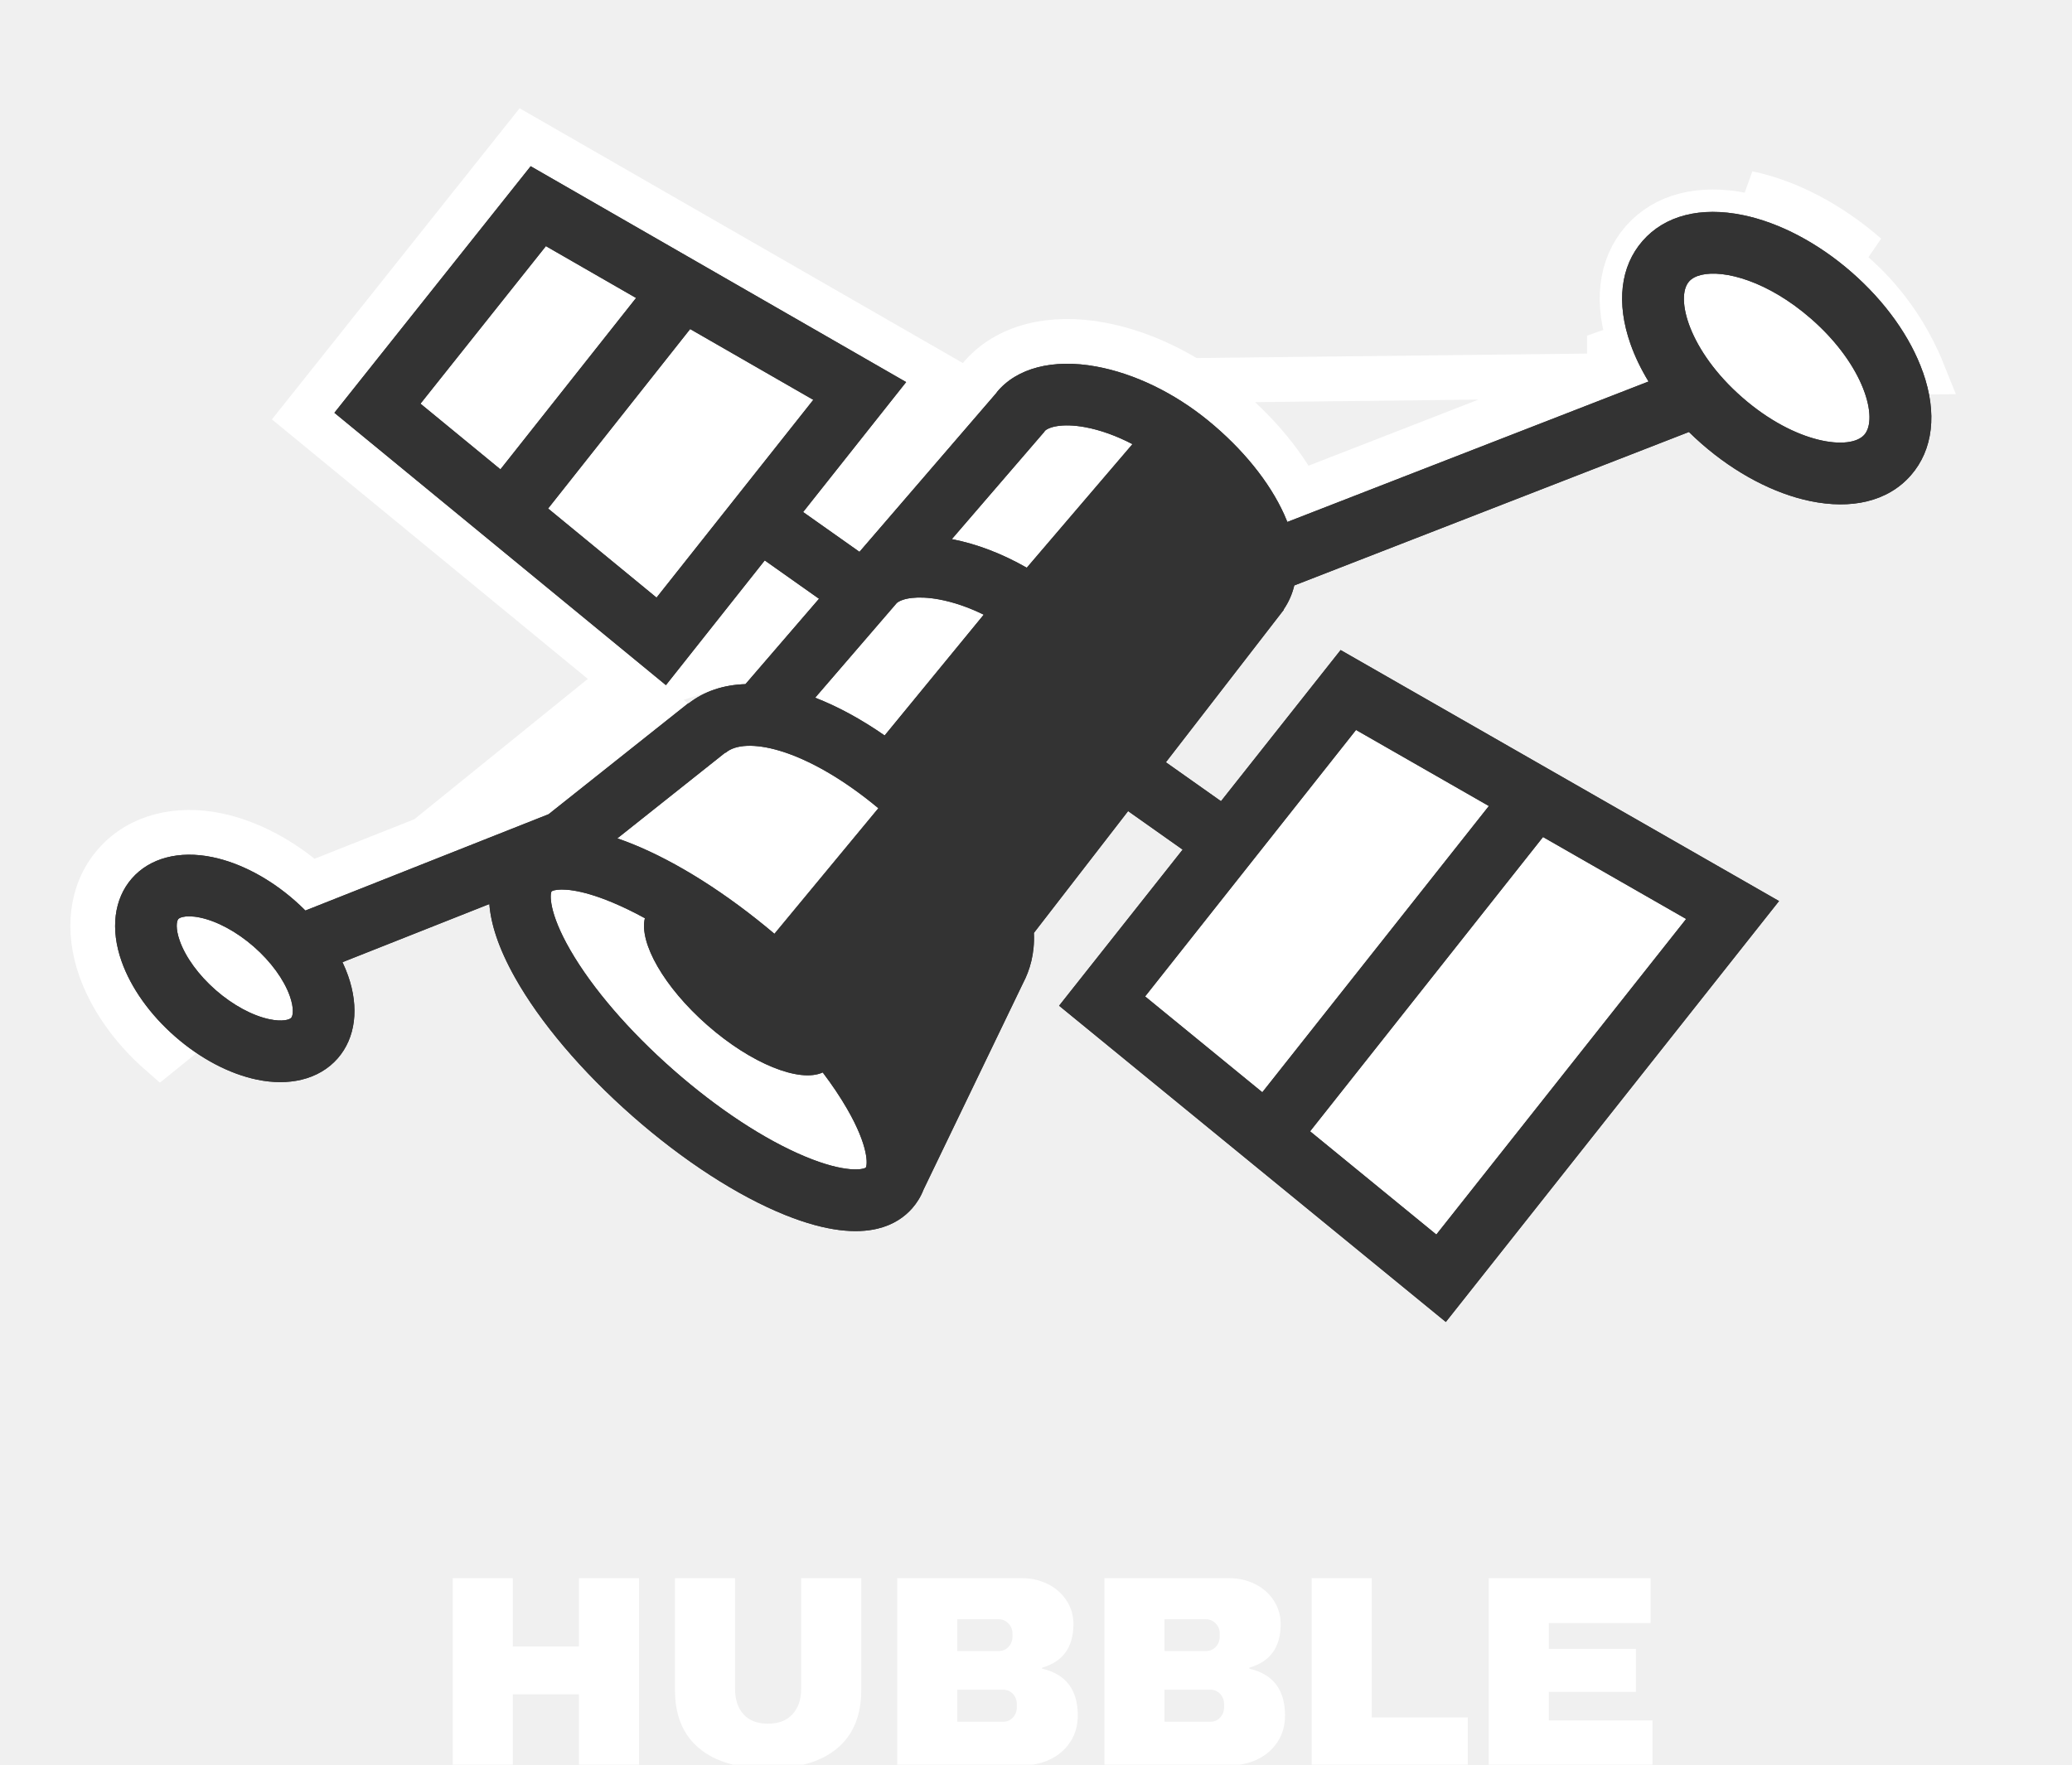
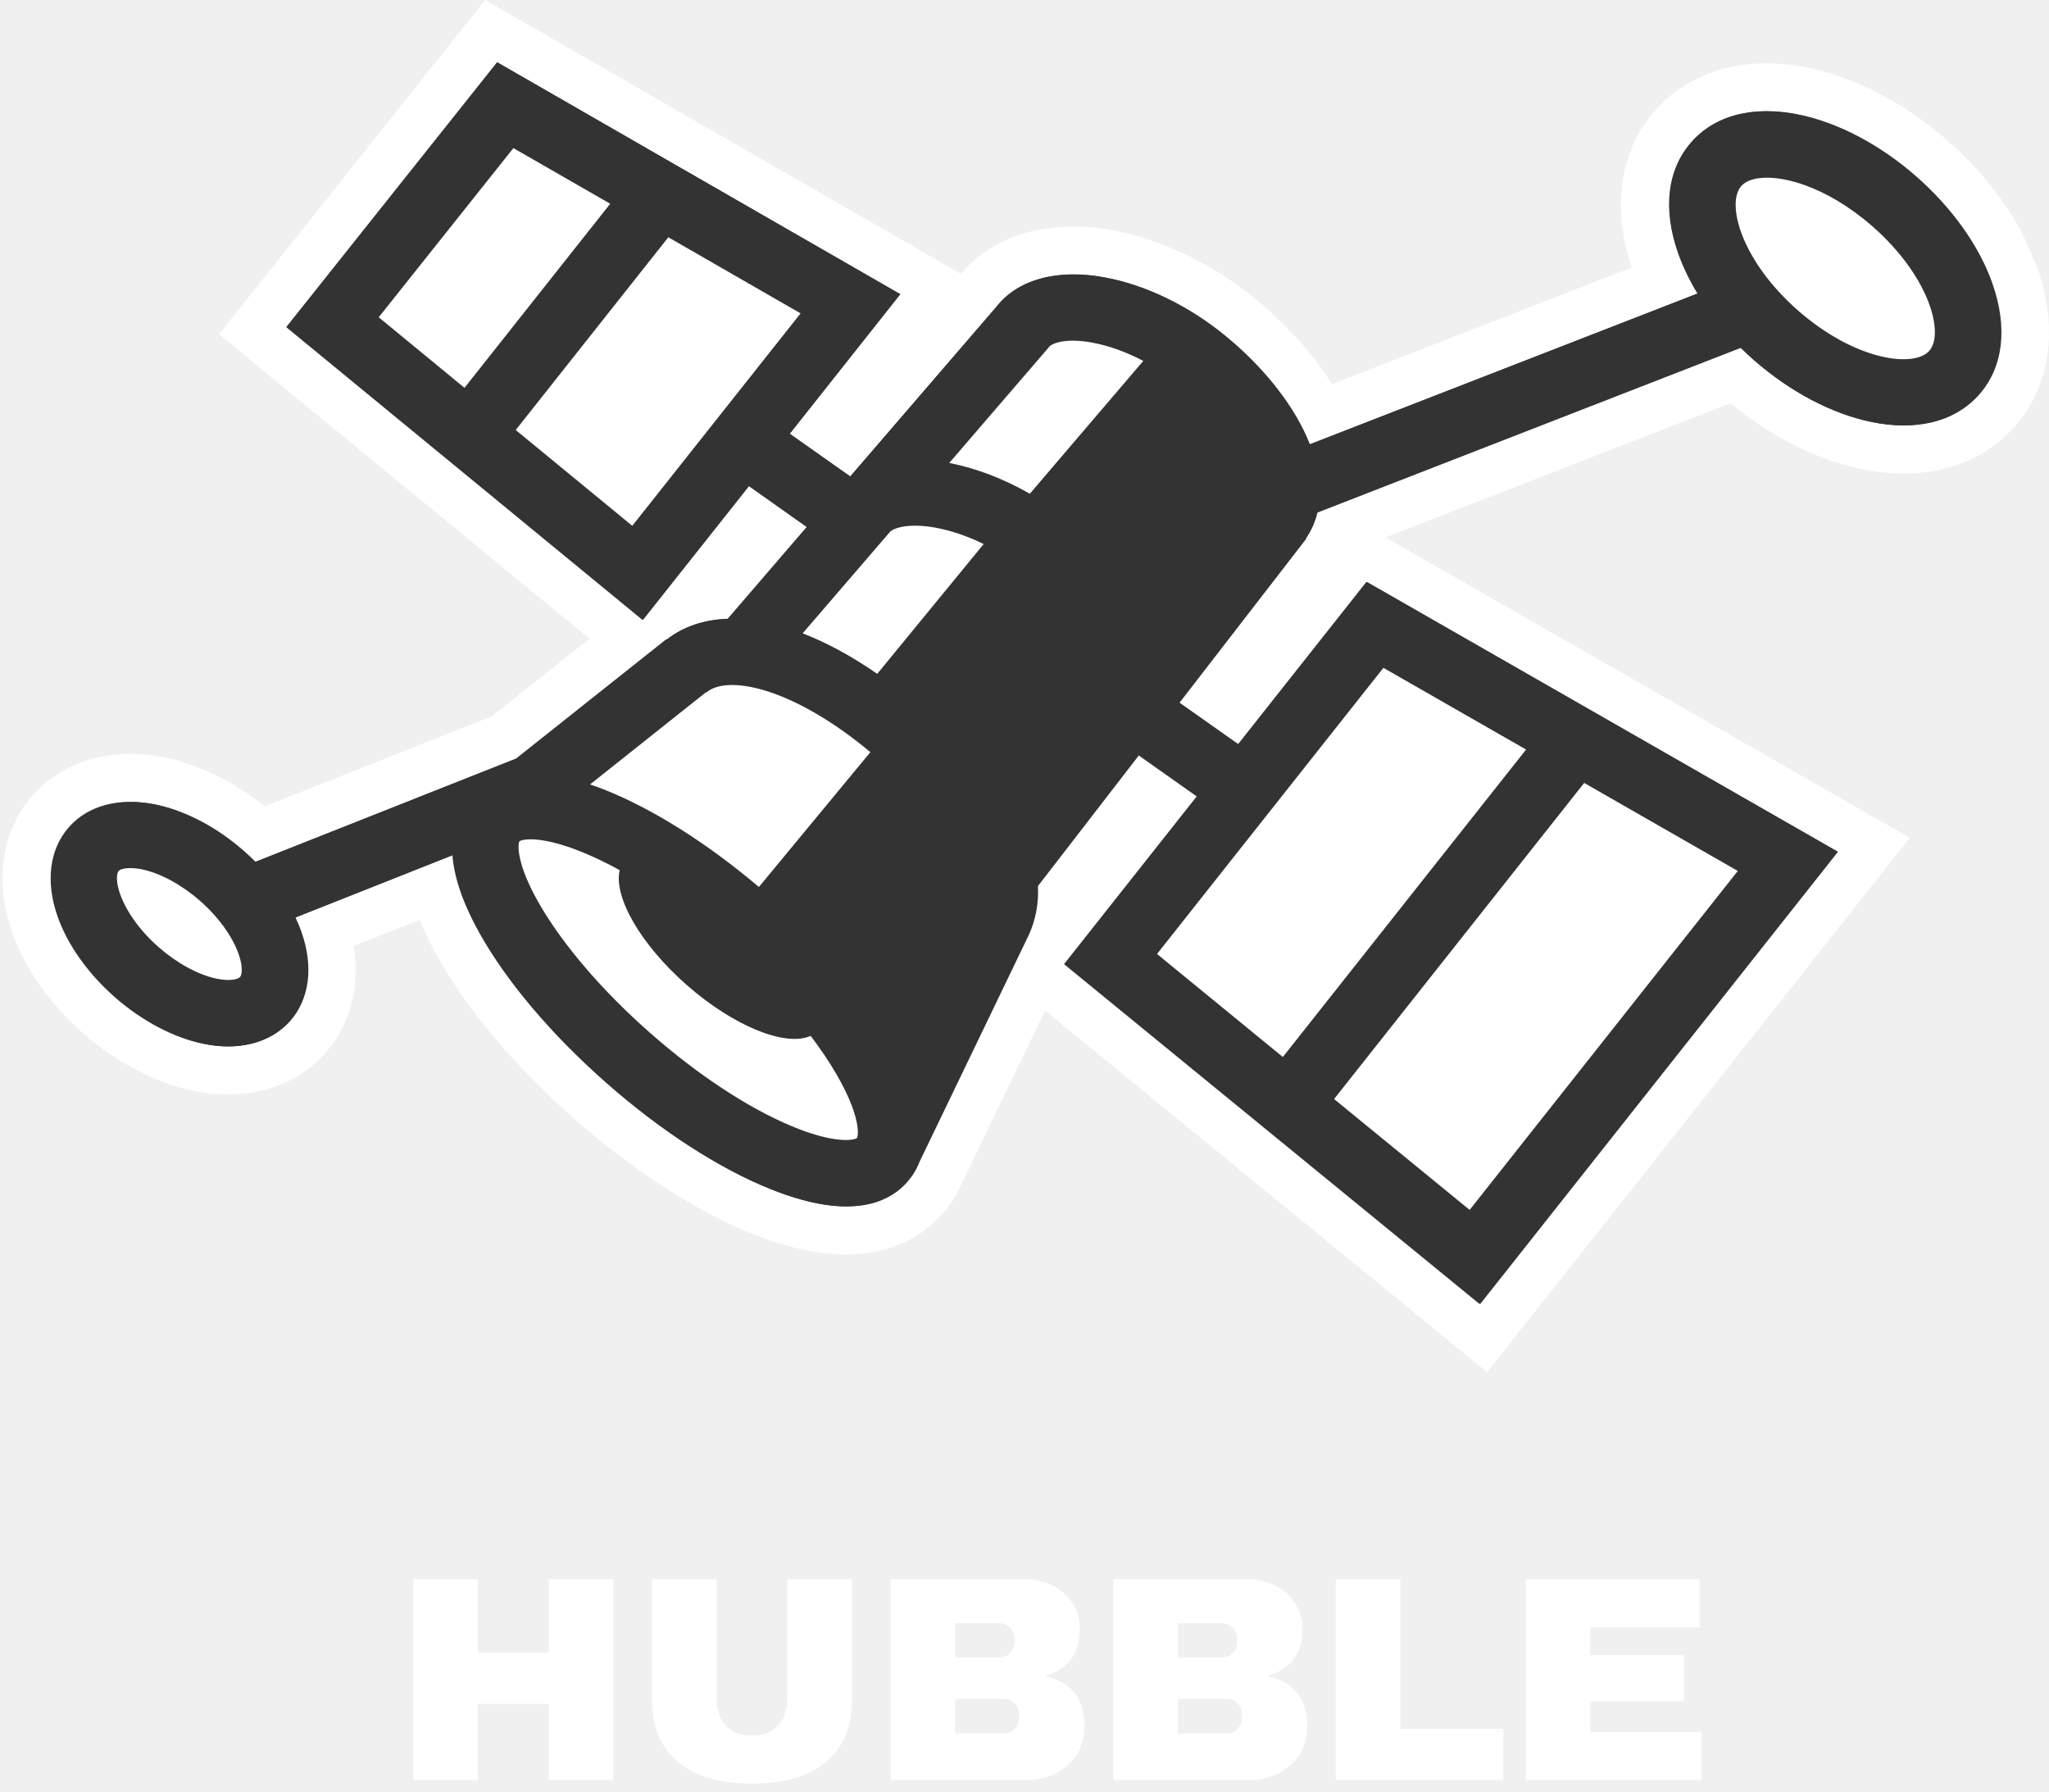
- <svg xmlns="http://www.w3.org/2000/svg" width="162" height="138" viewBox="0 0 162 138" fill="none">
-   <g clip-path="url(#clip0_7036_18475)">
-     <path d="M45.265 138.045V132.495H40.097V138.045H35.398V123.414H40.097V128.752H45.265V123.414H49.965V138.045H45.265Z" fill="white" />
-     <path d="M65.445 136.727C64.184 137.777 62.39 138.301 60.065 138.301C57.74 138.301 55.943 137.777 54.675 136.727C53.405 135.678 52.772 134.154 52.772 132.155V123.415H57.471V132.091C57.471 132.913 57.691 133.569 58.13 134.058C58.569 134.547 59.207 134.792 60.044 134.792C60.881 134.792 61.522 134.544 61.968 134.048C62.415 133.551 62.638 132.9 62.638 132.091V123.415H67.338V132.155C67.338 134.155 66.707 135.678 65.445 136.727Z" fill="white" />
-     <path d="M81.916 123.871C82.533 124.177 83.022 124.605 83.384 125.158C83.746 125.71 83.926 126.328 83.926 127.007C83.926 128.808 83.111 129.942 81.481 130.41V130.495C83.338 130.921 84.267 132.14 84.267 134.153C84.267 134.918 84.079 135.596 83.704 136.183C83.328 136.772 82.814 137.23 82.162 137.556C81.509 137.882 80.793 138.045 80.014 138.045H70.147V123.414H79.886C80.623 123.414 81.3 123.566 81.917 123.871H81.916ZM74.845 129.113H78.077C78.389 129.113 78.648 129.003 78.853 128.784C79.059 128.564 79.162 128.291 79.162 127.965V127.752C79.162 127.441 79.056 127.175 78.843 126.955C78.631 126.736 78.375 126.625 78.077 126.625H74.845V129.113ZM74.845 134.642H78.418C78.73 134.642 78.988 134.533 79.194 134.313C79.4 134.093 79.502 133.82 79.502 133.494V133.282C79.502 132.956 79.4 132.683 79.194 132.463C78.988 132.244 78.73 132.134 78.418 132.134H74.845V134.642Z" fill="white" />
-     <path d="M98.121 123.871C98.738 124.177 99.226 124.605 99.588 125.158C99.949 125.71 100.13 126.328 100.13 127.007C100.13 128.808 99.315 129.942 97.685 130.41V130.495C99.542 130.921 100.47 132.14 100.47 134.153C100.47 134.918 100.282 135.596 99.907 136.183C99.531 136.772 99.017 137.23 98.365 137.556C97.712 137.882 96.997 138.045 96.217 138.045H86.35V123.414H96.089C96.826 123.414 97.503 123.566 98.121 123.871ZM91.049 129.113H94.281C94.593 129.113 94.852 129.003 95.057 128.784C95.262 128.564 95.366 128.291 95.366 127.965V127.752C95.366 127.441 95.26 127.175 95.047 126.955C94.835 126.736 94.58 126.625 94.281 126.625H91.049V129.113ZM91.049 134.642H94.622C94.934 134.642 95.192 134.533 95.398 134.313C95.603 134.093 95.706 133.82 95.706 133.494V133.282C95.706 132.956 95.603 132.683 95.398 132.463C95.192 132.244 94.933 132.134 94.622 132.134H91.049V134.642Z" fill="white" />
-     <path d="M102.554 123.415H107.253V134.303H114.76V138.046H102.554V123.415Z" fill="white" />
-     <path d="M116.398 123.415H129.052V126.924H121.098V128.944H127.903V132.304H121.098V134.537H129.2V138.046H116.398V123.415Z" fill="white" />
-     <path d="M76.268 29.947L76.57 29.577C78.685 26.988 82.289 26.255 86.023 26.941C89.33 27.548 92.708 29.197 95.575 31.541C98.111 33.614 100.215 36.073 101.547 38.591L126.417 28.918C126.197 28.446 126.002 27.969 125.833 27.489C125.833 27.489 125.833 27.488 125.833 27.488L127.483 26.907C126.352 23.696 126.686 20.831 128.427 18.84C130.167 16.85 132.962 16.134 136.296 16.826C139.14 17.415 142.153 19.003 144.776 21.296L144.812 21.328C145.606 22.021 148.529 24.572 150.344 29.102L76.268 29.947ZM76.268 29.947L66.91 40.808L65.312 39.679M76.268 29.947L65.312 39.679M65.312 39.679L72.217 30.966L73.479 29.374L71.718 28.361L42.363 11.483L41.058 10.733L40.121 11.91L24.776 31.191L23.703 32.539L25.034 33.632L50.953 54.929L51.017 54.982L42.007 62.14L24.267 69.167C24.235 69.139 24.203 69.11 24.171 69.082L24.169 69.08C22.013 67.196 19.472 65.837 16.968 65.317C13.926 64.686 10.915 65.344 8.992 67.545H8.992C7.068 69.746 6.819 72.817 7.852 75.749C8.702 78.16 10.388 80.495 12.545 82.38L65.312 39.679ZM57.435 51.804C56.716 51.879 56.018 52.025 55.351 52.247L60.134 46.211L61.452 47.142L57.435 51.804ZM145.927 19.979C143.122 17.527 139.844 15.774 136.651 15.112L145.927 19.979Z" stroke="white" stroke-width="3.5" />
-     <path d="M69.66 43.99L80.174 32.088C87.167 27.385 101.573 39.676 98.473 46.198L88.085 59.634C90.407 55.807 78.514 41.518 69.661 43.99H69.66Z" fill="white" />
-     <path d="M59.265 55.936L68.392 45.462C75.385 40.76 91.689 53.719 87.322 60.596L78.347 72.23C79.288 69.552 66.251 54.148 59.266 55.936H59.265Z" fill="white" />
-     <path d="M42.069 67.407L55.74 56.621C62.733 51.919 82.127 69.048 77.76 75.924L70.074 92.461C71.2 81.481 49.661 65.272 42.069 67.407Z" fill="white" />
-     <path d="M99.073 88.823L120.077 62.28L135.461 71.164L112.67 99.961L99.073 88.823Z" fill="white" />
-     <path d="M86.237 78.578L105.417 53.96L119.755 62.69L99.008 88.947L86.237 78.578Z" fill="white" />
-     <path d="M39.489 40.132L53.582 22.732L67.217 30.572L51.698 50.154L39.489 40.132Z" fill="white" />
-     <path d="M29.512 31.924L42.087 16.124L53.36 22.605L39.49 40.132L29.512 31.924Z" fill="white" />
-     <path d="M69.508 92.892C71.918 90.15 67.562 82.379 59.778 75.536C51.994 68.692 43.729 65.368 41.319 68.109C38.908 70.852 43.264 78.622 51.049 85.465C58.833 92.309 67.097 95.634 69.508 92.892Z" fill="white" />
-     <path d="M147.577 35.574C149.939 32.871 147.972 27.288 143.183 23.103C138.394 18.919 132.598 17.717 130.236 20.419C127.874 23.122 129.842 28.705 134.631 32.89C139.419 37.075 145.216 38.276 147.577 35.574Z" fill="white" />
-     <path d="M24.592 81.171C26.289 79.229 24.875 75.216 21.433 72.208C17.991 69.201 13.825 68.337 12.128 70.279C10.431 72.221 11.845 76.234 15.287 79.242C18.728 82.25 22.895 83.114 24.592 81.171Z" fill="white" />
-     <path d="M150.342 29.102C149.377 26.361 147.4 23.588 144.777 21.296C142.154 19.003 139.141 17.415 136.297 16.826C132.963 16.134 130.168 16.85 128.428 18.84C126.687 20.831 126.353 23.696 127.484 26.907C127.829 27.887 128.305 28.869 128.892 29.834L100.65 40.818C100.573 40.622 100.491 40.424 100.401 40.226C99.259 37.693 97.152 35.089 94.469 32.896C91.798 30.712 88.686 29.209 85.707 28.662C82.32 28.04 79.484 28.777 77.926 30.684L77.936 30.692L67.199 43.155L62.793 40.041L70.847 29.879L41.491 13L26.146 32.28L52.065 53.577L59.792 43.825L64.036 46.824L58.285 53.5C56.574 53.555 55.061 54.051 53.834 55.011L53.819 54.992L42.894 63.672L23.877 71.205C23.602 70.929 23.316 70.659 23.018 70.398C21.046 68.674 18.772 67.478 16.614 67.031C14.006 66.49 11.708 67.097 10.31 68.697C8.912 70.297 8.618 72.655 9.504 75.167C10.236 77.245 11.725 79.339 13.697 81.062C15.669 82.786 17.944 83.982 20.101 84.429C21.348 84.687 22.523 84.684 23.563 84.435C24.7 84.163 25.675 83.598 26.405 82.763C27.803 81.163 28.097 78.805 27.212 76.293C27.089 75.943 26.942 75.593 26.777 75.244L38.261 70.695C38.375 72.201 38.942 74.086 40.258 76.432C42.226 79.943 45.492 83.795 49.456 87.281C53.421 90.766 57.66 93.513 61.393 95.015C64.651 96.326 66.966 96.475 68.605 96.084C69.872 95.78 70.736 95.154 71.319 94.49C71.662 94.099 71.98 93.615 72.211 93.019L79.993 76.87C80.507 75.891 80.913 74.583 80.836 72.954L88.201 63.428L92.466 66.442L82.807 78.648L113.043 103.378L139.095 70.462L104.817 50.834L95.464 62.654L91.155 59.609L100.383 47.673L100.364 47.658C100.756 47.09 101.032 46.46 101.195 45.781L132.049 33.781C132.372 34.098 132.707 34.41 133.053 34.713C135.676 37.006 138.688 38.594 141.533 39.184C143.152 39.519 144.643 39.523 145.948 39.211C147.332 38.88 148.507 38.193 149.402 37.169C151.142 35.179 151.477 32.313 150.345 29.102H150.342ZM22.772 79.59C22.633 79.749 22.067 79.912 21.079 79.707C19.741 79.429 18.207 78.6 16.87 77.431C15.533 76.262 14.506 74.853 14.052 73.565C13.716 72.613 13.802 72.03 13.941 71.871C13.993 71.812 14.106 71.752 14.278 71.71C14.565 71.641 15.017 71.625 15.635 71.754C16.973 72.032 18.506 72.861 19.844 74.029C21.181 75.199 22.208 76.608 22.662 77.896C22.997 78.848 22.912 79.431 22.772 79.59ZM131.833 71.864L112.301 96.543L102.43 88.469L120.642 65.455L131.834 71.864H131.833ZM106.021 57.082L116.409 63.031L98.696 85.416L89.532 77.921L106.021 57.083L106.021 57.082ZM32.876 31.568L42.682 19.247L49.733 23.302L39.127 36.704L32.876 31.568H32.876ZM51.333 46.734L42.854 39.766L53.96 25.732L63.589 31.268L51.333 46.733V46.734ZM67.695 91.305C67.511 91.456 66.119 91.767 62.932 90.435C59.752 89.105 56.096 86.699 52.639 83.659C49.182 80.619 46.328 77.302 44.601 74.318C42.864 71.314 43.003 69.894 43.126 69.708C43.158 69.68 43.229 69.648 43.344 69.62C43.865 69.496 45.271 69.48 47.891 70.576C48.706 70.917 49.553 71.329 50.421 71.804C49.959 73.726 51.915 77.189 55.291 80.157C58.746 83.195 62.525 84.692 64.326 83.865C65.054 84.828 65.691 85.776 66.222 86.694C67.952 89.683 67.821 91.104 67.694 91.305L67.695 91.305ZM60.551 73.024C56.826 69.874 52.91 67.394 49.432 65.995C49.029 65.833 48.641 65.689 48.267 65.561L56.71 58.852L56.727 58.871C57.503 58.199 59.044 58.139 60.956 58.708C63.303 59.407 66.032 60.998 68.676 63.204L60.551 73.023V73.024ZM69.167 57.515C67.307 56.224 65.478 55.236 63.734 54.561L70.118 47.152C70.561 46.788 71.717 46.562 73.413 46.873C74.544 47.081 75.739 47.492 76.914 48.069L69.167 57.514V57.515ZM74.42 42.159L81.674 33.74L81.663 33.73C81.93 33.413 82.99 33.066 84.835 33.405C86.032 33.625 87.303 34.085 88.542 34.732L80.279 44.397C78.374 43.305 76.371 42.534 74.42 42.159ZM145.766 33.995C144.67 35.251 140.406 34.739 136.222 31.082C132.038 27.425 130.961 23.268 132.058 22.014C132.268 21.773 132.596 21.596 133.018 21.496C134.79 21.072 138.222 21.974 141.602 24.927C145.785 28.584 146.862 32.741 145.766 33.995Z" fill="#333333" />
-     <path d="M150.341 29.102C149.376 26.361 147.399 23.588 144.776 21.296C142.153 19.003 139.14 17.415 136.296 16.826C132.962 16.134 130.167 16.85 128.427 18.84C126.686 20.831 126.352 23.696 127.483 26.907C127.828 27.887 128.305 28.869 128.891 29.834L100.649 40.818C100.572 40.622 100.49 40.424 100.4 40.226C99.258 37.693 97.151 35.089 94.468 32.896C91.797 30.712 88.685 29.209 85.707 28.662C82.319 28.04 79.483 28.777 77.925 30.684L77.935 30.692L67.198 43.155L62.792 40.041L70.846 29.879L41.49 13L26.145 32.28L52.064 53.577L59.791 43.825L64.035 46.824L58.284 53.5C56.573 53.555 55.06 54.051 53.833 55.011L53.818 54.992L42.893 63.672L23.876 71.205C23.601 70.929 23.315 70.659 23.017 70.398C21.045 68.674 18.771 67.478 16.613 67.031C14.005 66.49 11.707 67.097 10.31 68.697C8.911 70.297 8.617 72.655 9.503 75.167C10.235 77.245 11.724 79.339 13.696 81.062C15.668 82.786 17.943 83.982 20.1 84.429C21.347 84.687 22.522 84.684 23.562 84.435C24.699 84.163 25.674 83.598 26.404 82.763C27.802 81.163 28.096 78.805 27.211 76.293C27.088 75.943 26.941 75.593 26.776 75.244L38.26 70.695C38.374 72.201 38.941 74.086 40.257 76.432C42.225 79.943 45.491 83.795 49.456 87.281C53.42 90.766 57.659 93.513 61.392 95.015C64.65 96.326 66.965 96.475 68.604 96.084C69.871 95.78 70.734 95.154 71.318 94.49C71.661 94.099 71.979 93.615 72.21 93.019L79.992 76.87C80.506 75.891 80.912 74.583 80.835 72.954L88.2 63.428L92.465 66.442L82.806 78.648L113.042 103.378L139.094 70.462L104.816 50.834L95.463 62.654L91.154 59.609L100.383 47.673L100.363 47.658C100.755 47.09 101.031 46.46 101.194 45.781L132.048 33.781C132.371 34.098 132.706 34.41 133.052 34.713C135.675 37.006 138.687 38.594 141.532 39.184C143.151 39.519 144.642 39.523 145.947 39.211C147.331 38.88 148.506 38.193 149.401 37.169C151.141 35.179 151.476 32.313 150.344 29.102H150.341ZM22.771 79.59C22.631 79.749 22.066 79.912 21.078 79.707C19.74 79.429 18.206 78.6 16.869 77.431C15.532 76.262 14.505 74.853 14.051 73.565C13.716 72.613 13.801 72.03 13.941 71.871C13.992 71.812 14.105 71.752 14.277 71.71C14.563 71.641 15.016 71.625 15.634 71.754C16.972 72.032 18.506 72.861 19.843 74.029C21.18 75.199 22.207 76.608 22.661 77.896C22.996 78.848 22.911 79.431 22.771 79.59ZM131.832 71.864L112.3 96.543L102.429 88.469L120.641 65.455L131.832 71.864ZM106.02 57.082L116.408 63.031L98.695 85.416L89.531 77.921L106.02 57.083L106.02 57.082ZM32.876 31.568L42.681 19.247L49.731 23.302L39.126 36.704L32.876 31.568ZM51.332 46.734L42.853 39.766L53.959 25.732L63.588 31.268L51.332 46.734ZM67.694 91.305C67.51 91.456 66.118 91.767 62.931 90.435C59.751 89.105 56.095 86.699 52.638 83.659C49.181 80.619 46.327 77.302 44.6 74.318C42.863 71.314 43.002 69.894 43.125 69.708C43.157 69.68 43.228 69.648 43.343 69.62C43.864 69.496 45.27 69.48 47.89 70.576C48.706 70.917 49.553 71.329 50.42 71.804C49.958 73.726 51.914 77.189 55.29 80.157C58.745 83.195 62.524 84.692 64.325 83.865C65.053 84.828 65.69 85.776 66.221 86.694C67.951 89.683 67.82 91.104 67.693 91.305L67.694 91.305ZM60.55 73.024C56.825 69.874 52.909 67.394 49.431 65.995C49.028 65.833 48.64 65.689 48.266 65.561L56.709 58.852L56.726 58.871C57.502 58.199 59.043 58.139 60.955 58.708C63.302 59.407 66.031 60.998 68.675 63.204L60.55 73.024ZM69.166 57.515C67.306 56.224 65.477 55.236 63.733 54.561L70.117 47.152C70.56 46.788 71.716 46.562 73.412 46.873C74.544 47.081 75.738 47.492 76.913 48.069L69.166 57.515ZM74.419 42.159L81.672 33.74L81.662 33.73C81.929 33.413 82.989 33.066 84.834 33.405C86.031 33.625 87.302 34.085 88.541 34.732L80.278 44.397C78.373 43.305 76.37 42.534 74.419 42.159ZM145.765 33.995C144.669 35.251 140.405 34.739 136.221 31.082C132.037 27.425 130.96 23.268 132.057 22.014C132.267 21.773 132.595 21.596 133.017 21.496C134.789 21.072 138.221 21.974 141.601 24.927C145.784 28.584 146.861 32.741 145.765 33.995Z" fill="#333333" />
-   </g>
-   <defs>
-     <clipPath id="clip0_7036_18475">
-       <rect width="162" height="138" fill="white" />
-     </clipPath>
-   </defs>
+ <svg xmlns="http://www.w3.org/2000/svg" width="151" height="132" viewBox="0 0 151 132" fill="none">
+   <path d="M76.399 71.653L69.344 86.3C69.06 87.019 68.655 87.666 68.149 88.243C67.198 89.326 65.963 90.055 64.485 90.409C63.817 90.571 63.098 90.652 62.339 90.652C60.517 90.652 58.422 90.177 56.114 89.246C52.157 87.656 47.682 84.761 43.522 81.107C39.362 77.453 35.921 73.384 33.836 69.659C32.995 68.171 32.388 66.754 32.014 65.428L24.017 68.596C24.908 71.562 24.432 74.376 22.691 76.37C21.719 77.484 20.404 78.253 18.895 78.617C18.238 78.779 17.539 78.86 16.81 78.86C16.081 78.86 15.363 78.779 14.614 78.627C12.134 78.111 9.543 76.765 7.326 74.822C5.109 72.878 3.419 70.499 2.579 68.111C1.465 64.953 1.88 61.926 3.733 59.81C5.129 58.211 7.225 57.32 9.613 57.32C10.322 57.32 11.061 57.401 11.81 57.553C14.29 58.069 16.871 59.416 19.098 61.359L19.199 61.45L37.156 54.334L46.276 47.087L18.632 24.373L36.184 2.297L69 21.164L60.73 31.6L62.349 32.744L71.894 21.66L72.127 21.377C73.666 19.494 76.136 18.462 79.081 18.462C79.921 18.462 80.802 18.543 81.693 18.705C84.992 19.312 88.434 20.962 91.359 23.361C93.961 25.486 96.076 27.987 97.402 30.497L122.576 20.709C122.353 20.223 122.151 19.737 121.989 19.262C120.622 15.385 121.078 11.862 123.284 9.342C124.944 7.439 127.323 6.437 130.177 6.437C131.068 6.437 131.999 6.538 132.941 6.73C136.109 7.388 139.449 9.139 142.334 11.66C144.844 13.856 146.818 16.468 148.002 19.12H148.053L148.478 20.304C149.845 24.181 149.389 27.703 147.182 30.224C146.039 31.54 144.551 32.42 142.769 32.845C141.99 33.028 141.16 33.129 140.299 33.129C139.439 33.129 138.477 33.028 137.526 32.835C134.348 32.177 131.017 30.426 128.133 27.906L127.88 27.683L98.485 39.121L98.465 39.161L98.698 39.344L97.625 40.781L89.416 51.399L90.894 52.442L100.267 40.599L138.073 62.25L109.306 98.588L76.379 71.663L76.399 71.653ZM108.03 86.644L125.41 64.689L117.191 59.983L100.783 80.713L108.03 86.644ZM40.344 63.799C40.536 64.305 40.84 64.963 41.316 65.772C42.976 68.627 45.729 71.835 49.09 74.781C52.45 77.737 55.972 80.065 59.019 81.34C59.89 81.704 60.578 81.917 61.104 82.049C60.912 81.543 60.608 80.885 60.133 80.075C59.799 79.508 59.424 78.911 58.999 78.303C58.857 78.314 58.706 78.324 58.554 78.324C55.993 78.324 52.582 76.674 49.434 73.9C46.842 71.623 44.089 68.161 43.846 65.155C43.36 64.912 42.885 64.689 42.429 64.497C41.559 64.133 40.87 63.92 40.344 63.788V63.799ZM94.264 75.378L109.802 55.741L102.392 51.5L87.725 70.034L94.264 75.378ZM10.848 66.015C11.294 66.845 12.012 67.716 12.873 68.475C13.733 69.224 14.695 69.821 15.575 70.155C15.13 69.325 14.411 68.455 13.551 67.696C12.691 66.947 11.729 66.349 10.848 66.015ZM78.231 65.864C78.211 67.109 77.958 68.293 77.482 69.396L85.681 59.041L84.274 58.049L78.231 65.864ZM46.954 57.29C49.758 58.616 52.764 60.539 55.679 62.847L61.621 55.66C59.586 54.152 57.562 53.059 55.821 52.543C55.122 52.33 54.474 52.229 53.958 52.229C53.391 52.229 53.209 52.35 53.209 52.361L51.873 53.514L51.812 53.444L46.954 57.3V57.29ZM62.036 46.004C62.785 46.379 63.534 46.804 64.283 47.279L69.566 40.832C69.243 40.74 68.929 40.66 68.615 40.609C68.18 40.528 67.775 40.487 67.421 40.487C67.087 40.487 66.854 40.528 66.722 40.558L62.026 46.004H62.036ZM50.658 44.303C51.327 44.081 52.025 43.939 52.764 43.858L56.833 39.141L55.497 38.2L50.658 44.303ZM46.316 36.216L56.327 23.584L49.687 19.768L40.476 31.408L46.326 36.216H46.316ZM73.119 33.139C73.909 33.422 74.688 33.756 75.457 34.131L81.328 27.268C80.933 27.147 80.549 27.045 80.174 26.974C79.769 26.904 79.395 26.863 79.061 26.863C78.778 26.863 78.585 26.893 78.474 26.914L73.119 33.139ZM33.957 26.064L42.298 15.526L38.259 13.209L30.364 23.118L33.947 26.064H33.957ZM129.661 14.909C129.56 15.688 130.208 18.523 133.669 21.549C136.321 23.867 138.872 24.687 140.249 24.687C140.502 24.687 140.684 24.657 140.785 24.636C140.886 23.857 140.239 21.023 136.777 17.996C134.125 15.678 131.574 14.858 130.198 14.858C129.945 14.858 129.772 14.889 129.671 14.909H129.651H129.661Z" fill="#333333" />
+   <path d="M36.63 4.585L66.348 21.671L58.2 31.955L62.664 35.103L73.535 22.491C74.749 21.003 76.713 20.214 79.122 20.214C79.851 20.214 80.62 20.285 81.41 20.436C84.426 20.993 87.574 22.512 90.277 24.718C92.989 26.935 95.125 29.577 96.279 32.138C96.37 32.34 96.451 32.542 96.532 32.735L125.117 21.621C124.52 20.649 124.044 19.647 123.689 18.655C122.546 15.406 122.88 12.501 124.641 10.486C125.967 8.968 127.89 8.189 130.198 8.189C130.957 8.189 131.767 8.27 132.607 8.452C135.482 9.049 138.539 10.659 141.191 12.976C143.843 15.294 145.847 18.108 146.829 20.882C147.972 24.131 147.638 27.036 145.877 29.05C144.966 30.083 143.782 30.781 142.385 31.115C141.737 31.267 141.049 31.348 140.32 31.348C139.561 31.348 138.751 31.267 137.911 31.085C135.026 30.488 131.979 28.878 129.327 26.56C128.973 26.257 128.639 25.943 128.315 25.619L97.089 37.765C96.927 38.454 96.643 39.091 96.249 39.668L96.269 39.689L86.926 51.774L91.289 54.852L100.753 42.887L135.451 62.757L109.083 96.079L78.474 71.047L88.252 58.688L83.94 55.641L76.49 65.287C76.571 66.937 76.156 68.263 75.64 69.255L67.765 85.602C67.532 86.21 67.208 86.695 66.864 87.09C66.277 87.758 65.397 88.396 64.121 88.7C63.615 88.821 63.038 88.892 62.39 88.892C60.933 88.892 59.111 88.538 56.823 87.617C53.048 86.098 48.756 83.315 44.737 79.792C40.729 76.26 37.419 72.363 35.425 68.81C34.089 66.431 33.522 64.528 33.401 63L21.781 67.605C21.942 67.96 22.094 68.314 22.216 68.668C23.117 71.209 22.813 73.598 21.396 75.217C20.657 76.057 19.665 76.634 18.521 76.907C17.995 77.029 17.438 77.1 16.851 77.1C16.264 77.1 15.647 77.039 15.019 76.907C12.833 76.452 10.535 75.248 8.541 73.496C6.547 71.755 5.039 69.63 4.3 67.524C3.399 64.984 3.703 62.595 5.12 60.975C6.193 59.74 7.802 59.093 9.664 59.093C10.252 59.093 10.869 59.153 11.497 59.285C13.683 59.74 15.981 60.945 17.975 62.696C18.278 62.959 18.562 63.233 18.845 63.516L38.097 55.894L49.161 47.108L49.181 47.128C50.426 46.157 51.954 45.651 53.685 45.6L59.505 38.838L55.214 35.802L47.389 45.671L21.153 24.111L36.69 4.595M34.302 28.585L45.041 15.021L37.905 10.922L27.975 23.392L34.302 28.595M140.33 26.479C141.221 26.479 141.889 26.257 142.243 25.852C143.357 24.587 142.263 20.376 138.032 16.671C135.138 14.14 132.202 13.098 130.279 13.098C129.935 13.098 129.611 13.128 129.338 13.199C128.912 13.3 128.578 13.483 128.366 13.726C127.252 14.991 128.346 19.202 132.577 22.906C135.472 25.437 138.407 26.479 140.33 26.479ZM46.651 38.747L59.06 23.088L49.313 17.481L38.067 31.682L46.651 38.737M75.954 36.369L84.315 26.581C83.059 25.923 81.774 25.457 80.559 25.234C80.013 25.133 79.537 25.093 79.132 25.093C78.14 25.093 77.543 25.335 77.351 25.558H77.361L70.022 34.091C71.996 34.476 74.02 35.255 75.954 36.358M64.708 49.639L72.553 40.073C71.369 39.486 70.154 39.071 69.01 38.869C68.443 38.767 67.937 38.717 67.492 38.717C66.601 38.717 65.974 38.899 65.67 39.152L59.212 46.653C60.973 47.331 62.825 48.333 64.708 49.639ZM94.599 77.879L112.525 55.226L102.008 49.203L85.317 70.298L94.589 77.889M52.106 51.025L52.086 51.005L43.543 57.797C43.917 57.929 44.312 58.07 44.727 58.232C48.25 59.649 52.208 62.16 55.983 65.348L64.202 55.408C61.53 53.171 58.767 51.562 56.388 50.853C55.507 50.59 54.708 50.459 54.019 50.459C53.2 50.459 52.541 50.641 52.106 51.015M108.355 89.145L128.123 64.164L116.796 57.676L98.364 80.966L108.355 89.135M62.39 83.973C62.876 83.973 63.129 83.892 63.21 83.831C63.342 83.629 63.473 82.191 61.722 79.165C61.186 78.234 60.538 77.272 59.799 76.3C59.465 76.452 59.06 76.533 58.605 76.533C56.58 76.533 53.503 75.065 50.649 72.555C47.227 69.549 45.254 66.046 45.719 64.103C44.839 63.627 43.988 63.202 43.158 62.858C41.195 62.038 39.909 61.836 39.15 61.836C38.887 61.836 38.684 61.856 38.553 61.897C38.431 61.927 38.361 61.957 38.33 61.988C38.209 62.18 38.067 63.617 39.828 66.654C41.579 69.67 44.464 73.031 47.966 76.108C51.469 79.185 55.163 81.624 58.382 82.971C60.346 83.79 61.631 83.993 62.39 83.993M16.881 72.211C17.357 72.211 17.641 72.1 17.732 71.998C17.873 71.836 17.954 71.249 17.62 70.288C17.165 68.982 16.122 67.555 14.766 66.37C13.41 65.186 11.861 64.346 10.505 64.063C10.171 63.992 9.877 63.961 9.644 63.961C9.442 63.961 9.27 63.982 9.128 64.012C8.956 64.052 8.845 64.113 8.784 64.174C8.642 64.336 8.561 64.923 8.895 65.885C9.351 67.19 10.393 68.618 11.75 69.802C13.106 70.986 14.655 71.826 16.011 72.11C16.345 72.18 16.639 72.211 16.871 72.211M35.749 0L33.856 2.379L18.319 21.894L16.143 24.627L18.835 26.844L43.442 47.057L36.245 52.776L19.513 59.406C17.236 57.595 14.655 56.329 12.155 55.813C11.294 55.631 10.434 55.54 9.604 55.54C6.699 55.54 4.128 56.643 2.387 58.637C0.109 61.249 -0.437 64.913 0.899 68.698C1.84 71.371 3.703 74.023 6.152 76.159C8.602 78.294 11.476 79.792 14.25 80.369C15.11 80.551 15.97 80.642 16.8 80.642C17.631 80.642 18.501 80.541 19.291 80.359C21.163 79.914 22.793 78.942 24.007 77.555C25.84 75.46 26.548 72.677 26.072 69.701L30.931 67.777C31.295 68.678 31.741 69.599 32.277 70.551C34.464 74.448 38.037 78.669 42.339 82.454C46.651 86.24 51.297 89.246 55.436 90.906C57.957 91.918 60.275 92.435 62.33 92.435C63.22 92.435 64.081 92.334 64.89 92.141C66.712 91.706 68.291 90.765 69.476 89.418C70.103 88.7 70.599 87.9 70.964 87.019L77.017 74.458L106.806 98.822L109.589 101.099L111.826 98.275L138.194 64.953L140.745 61.724L137.172 59.68L102.474 39.81L102.109 39.597L127.526 29.708C130.502 32.168 133.893 33.879 137.152 34.557C138.225 34.779 139.277 34.891 140.28 34.891C141.282 34.891 142.253 34.779 143.164 34.567C145.28 34.061 147.132 32.958 148.509 31.389C151.11 28.413 151.707 24.161 150.138 19.718L149.106 17.349C147.8 14.829 145.867 12.399 143.488 10.325C140.381 7.612 136.757 5.719 133.295 5C132.233 4.778 131.18 4.666 130.168 4.666C126.848 4.666 123.922 5.911 121.938 8.179C119.367 11.124 118.76 15.315 120.258 19.708L98.162 28.301C96.745 26.064 94.781 23.878 92.473 21.995C89.315 19.414 85.6 17.633 82.007 16.965C81.005 16.782 80.023 16.691 79.071 16.691C75.62 16.691 72.695 17.926 70.812 20.173L68.089 18.604L38.391 1.518L35.749 0ZM32.844 22.866L38.705 15.507L39.636 16.044L33.694 23.554L32.854 22.866H32.844ZM138.255 22.43C137.294 22.026 136.109 21.337 134.834 20.234C133.538 19.1 132.708 18.017 132.202 17.137C133.164 17.541 134.348 18.23 135.623 19.333C136.919 20.467 137.749 21.55 138.255 22.43ZM42.936 31.156L50.122 22.076L53.655 24.111L46.043 33.717L42.936 31.166V31.156ZM90.186 69.771L102.818 53.809L107.11 56.269L93.971 72.879L90.175 69.782L90.186 69.771ZM51.671 55.995L53.999 54.011C54.222 54.011 54.647 54.062 55.315 54.254C56.418 54.578 57.694 55.206 59.02 56.036L55.406 60.408C53.665 59.103 51.914 57.959 50.193 56.987L51.58 55.884L51.681 55.995H51.671ZM103.243 80.45L117.626 62.281L122.738 65.206L107.757 84.135L103.253 80.45H103.243Z" fill="white" />
+   <path d="M40.445 131.161V125.543H35.212V131.161H30.454V116.353H35.212V121.758H40.445V116.353H45.202V131.161H40.445Z" fill="white" />
+   <path d="M60.871 129.825C59.596 130.888 57.774 131.414 55.426 131.414C53.078 131.414 51.256 130.888 49.97 129.825C48.685 128.762 48.047 127.224 48.047 125.199V116.353H52.804V125.138C52.804 125.969 53.027 126.637 53.472 127.133C53.918 127.629 54.566 127.871 55.406 127.871C56.246 127.871 56.904 127.618 57.349 127.122C57.804 126.616 58.027 125.958 58.027 125.138V116.353H62.785V125.199C62.785 127.224 62.147 128.762 60.871 129.825Z" fill="white" />
+   <path d="M77.543 116.818C78.17 117.132 78.666 117.557 79.031 118.124C79.395 118.681 79.577 119.308 79.577 119.996C79.577 121.818 78.747 122.962 77.097 123.438V123.519C78.98 123.954 79.921 125.189 79.921 127.224C79.921 127.993 79.729 128.681 79.354 129.278C78.97 129.876 78.454 130.341 77.796 130.665C77.138 130.999 76.409 131.161 75.619 131.161H65.629V116.353H75.488C76.237 116.353 76.915 116.504 77.543 116.818ZM70.386 122.122H73.656C73.969 122.122 74.233 122.011 74.445 121.788C74.658 121.565 74.759 121.292 74.759 120.958V120.746C74.759 120.432 74.648 120.158 74.435 119.936C74.222 119.713 73.959 119.602 73.656 119.602H70.386V122.122ZM70.386 127.72H74C74.314 127.72 74.577 127.608 74.789 127.386C75.002 127.163 75.103 126.89 75.103 126.556V126.343C75.103 126.009 75.002 125.736 74.789 125.513C74.577 125.29 74.324 125.179 74 125.179H70.386V127.72Z" fill="white" />
+   <path d="M93.952 116.818C94.579 117.132 95.075 117.557 95.44 118.124C95.804 118.681 95.986 119.308 95.986 119.996C95.986 121.818 95.156 122.962 93.506 123.438V123.519C95.389 123.954 96.33 125.189 96.33 127.224C96.33 127.993 96.138 128.681 95.764 129.278C95.379 129.876 94.863 130.341 94.205 130.665C93.547 130.989 92.818 131.161 92.029 131.161H82.038V116.353H91.897C92.646 116.353 93.324 116.504 93.952 116.818ZM86.796 122.122H90.065C90.379 122.122 90.642 122.011 90.854 121.788C91.057 121.565 91.168 121.292 91.168 120.958V120.746C91.168 120.432 91.057 120.158 90.844 119.936C90.632 119.713 90.368 119.602 90.065 119.602H86.796V122.122ZM86.796 127.72H90.409C90.723 127.72 90.986 127.608 91.199 127.386C91.411 127.163 91.512 126.89 91.512 126.556V126.343C91.512 126.009 91.411 125.736 91.199 125.513C90.986 125.29 90.733 125.179 90.409 125.179H86.796V127.72Z" fill="white" />
+   <path d="M98.435 116.353H103.192V127.375H110.794V131.161H98.435V116.353Z" fill="white" />
+   <path d="M112.443 116.353H125.248V119.905H117.201V121.95H124.094V125.351H117.201V127.608H125.4V131.161H112.443V116.353Z" fill="white" />
+   <path d="M65.144 35.954L75.782 23.909C82.857 19.152 97.443 31.592 94.305 38.191L83.788 51.795C86.137 47.919 74.102 33.454 65.144 35.965V35.954Z" fill="white" />
+   <path d="M54.616 48.05L63.858 37.452C70.933 32.695 87.442 45.813 83.019 52.767L73.929 64.539C74.881 61.826 61.681 46.238 54.616 48.05Z" fill="white" />
+   <path d="M37.217 59.66L51.054 48.738C58.129 43.981 77.766 61.32 73.342 68.274L65.559 85.016C66.702 73.902 44.899 57.494 37.217 59.66Z" fill="white" />
+   <path d="M94.912 81.341L116.169 54.477L131.737 63.466L108.668 92.618L94.902 81.341H94.912Z" fill="white" />
+   <path d="M81.915 70.966L101.329 46.046L115.844 54.883L94.841 81.463L81.915 70.966Z" fill="white" />
+   <path d="M34.605 32.056L48.867 14.443L62.674 22.379L46.965 42.198L34.605 32.056Z" fill="white" />
+   <path d="M24.503 23.747L37.236 7.754L48.644 14.313L34.605 32.057L24.503 23.747Z" fill="white" />
+   <path d="M64.982 85.46C67.422 82.687 63.008 74.822 55.133 67.888C47.258 60.965 38.888 57.594 36.448 60.368C34.009 63.141 38.422 71.006 46.297 77.939C54.172 84.863 62.543 88.234 64.982 85.46Z" fill="white" />
+   <path d="M144.005 27.441C146.394 24.708 144.41 19.05 139.561 14.819C134.713 10.588 128.852 9.363 126.453 12.106C124.064 14.839 126.058 20.497 130.907 24.729C135.755 28.96 141.626 30.184 144.015 27.441H144.005Z" fill="white" />
+   <path d="M19.523 73.598C21.244 71.634 19.807 67.565 16.325 64.528C12.843 61.482 8.622 60.611 6.901 62.575C5.181 64.539 6.618 68.608 10.1 71.644C13.582 74.691 17.803 75.562 19.523 73.598Z" fill="white" />
+   <path d="M146.808 20.893C145.837 18.119 143.832 15.315 141.17 12.987C138.518 10.669 135.462 9.06 132.587 8.463C129.216 7.764 126.382 8.483 124.621 10.497C122.86 12.511 122.526 15.417 123.669 18.666C124.024 19.658 124.499 20.65 125.097 21.631L96.512 32.745C96.431 32.543 96.35 32.351 96.259 32.148C95.105 29.587 92.969 26.946 90.256 24.729C87.554 22.522 84.406 20.994 81.389 20.447C77.958 19.82 75.094 20.569 73.514 22.492H73.525L62.654 35.114L58.19 31.966L66.338 21.682L36.63 4.586L21.092 24.101L47.329 45.661L55.153 35.792L59.445 38.829L53.625 45.59C51.894 45.651 50.365 46.147 49.12 47.119L49.1 47.099L38.037 55.885L18.785 63.507C18.501 63.223 18.218 62.95 17.914 62.687C15.92 60.946 13.612 59.731 11.436 59.276C8.794 58.729 6.466 59.346 5.059 60.966C3.642 62.585 3.348 64.974 4.239 67.515C4.978 69.62 6.486 71.736 8.48 73.487C10.474 75.228 12.782 76.442 14.958 76.898C16.224 77.161 17.408 77.161 18.461 76.898C19.615 76.625 20.596 76.048 21.335 75.208C22.752 73.588 23.046 71.199 22.155 68.659C22.034 68.304 21.882 67.95 21.72 67.596L33.34 62.99C33.451 64.519 34.028 66.422 35.364 68.8C37.358 72.353 40.658 76.25 44.677 79.783C48.685 83.315 52.977 86.089 56.763 87.607C60.062 88.933 62.401 89.085 64.061 88.69C65.346 88.387 66.216 87.749 66.804 87.081C67.148 86.686 67.472 86.2 67.704 85.593L75.579 69.246C76.096 68.254 76.511 66.928 76.43 65.278L83.879 55.632L88.192 58.678L78.414 71.037L109.023 96.069L135.391 62.747L100.692 42.878L91.228 54.842L86.865 51.765L96.208 39.679L96.188 39.659C96.583 39.082 96.866 38.444 97.028 37.756L128.255 25.61C128.579 25.933 128.923 26.247 129.267 26.551C131.919 28.869 134.976 30.478 137.85 31.075C139.49 31.419 140.998 31.419 142.314 31.106C143.711 30.772 144.905 30.073 145.806 29.041C147.568 27.027 147.912 24.122 146.758 20.872L146.808 20.893ZM17.681 71.989C17.54 72.151 16.973 72.313 15.971 72.11C14.614 71.827 13.066 70.987 11.709 69.802C10.353 68.618 9.32 67.191 8.855 65.885C8.511 64.924 8.602 64.337 8.743 64.175C8.794 64.114 8.905 64.053 9.088 64.013C9.381 63.942 9.837 63.932 10.464 64.053C11.821 64.337 13.369 65.177 14.726 66.361C16.082 67.545 17.114 68.972 17.58 70.278C17.924 71.24 17.833 71.827 17.691 71.989H17.681ZM128.072 64.164L108.304 89.146L98.314 80.977L116.746 57.686L128.072 64.175V64.164ZM101.947 49.204L112.464 55.227L94.538 77.88L85.266 70.288L101.958 49.194L101.947 49.204ZM27.904 23.383L37.834 10.912L44.97 15.012L34.231 28.575L27.904 23.372V23.383ZM46.59 38.738L38.006 31.683L49.252 17.482L58.999 23.089L46.59 38.748V38.738ZM63.15 83.852C62.967 84.004 61.55 84.317 58.331 82.971C55.113 81.625 51.408 79.186 47.916 76.109C44.414 73.031 41.529 69.671 39.778 66.654C38.017 63.618 38.158 62.181 38.28 61.988C38.31 61.958 38.381 61.928 38.502 61.897C39.029 61.776 40.456 61.755 43.108 62.869C43.938 63.213 44.788 63.628 45.669 64.114C45.203 66.057 47.177 69.559 50.598 72.566C54.1 75.643 57.916 77.151 59.738 76.321C60.477 77.293 61.125 78.254 61.662 79.186C63.413 82.212 63.281 83.649 63.15 83.852ZM55.922 65.349C52.157 62.16 48.189 59.65 44.667 58.233C44.262 58.071 43.867 57.919 43.482 57.798L52.025 51.006L52.046 51.026C52.835 50.348 54.394 50.287 56.327 50.864C58.706 51.573 61.469 53.182 64.141 55.419L55.922 65.359V65.349ZM64.648 49.649C62.765 48.344 60.913 47.342 59.151 46.663L65.609 39.163C66.055 38.798 67.229 38.566 68.95 38.88C70.093 39.092 71.308 39.507 72.492 40.084L64.648 49.649ZM69.962 34.102L77.3 25.579H77.29C77.563 25.245 78.636 24.901 80.499 25.245C81.713 25.468 82.999 25.933 84.254 26.591L75.893 36.379C73.97 35.276 71.936 34.497 69.962 34.112V34.102ZM142.183 25.842C141.069 27.118 136.757 26.591 132.526 22.897C128.295 19.192 127.202 14.991 128.315 13.716C128.528 13.473 128.862 13.291 129.287 13.19C131.079 12.765 134.551 13.676 137.972 16.662C142.203 20.366 143.296 24.567 142.183 25.842Z" fill="#333333" />
</svg>
